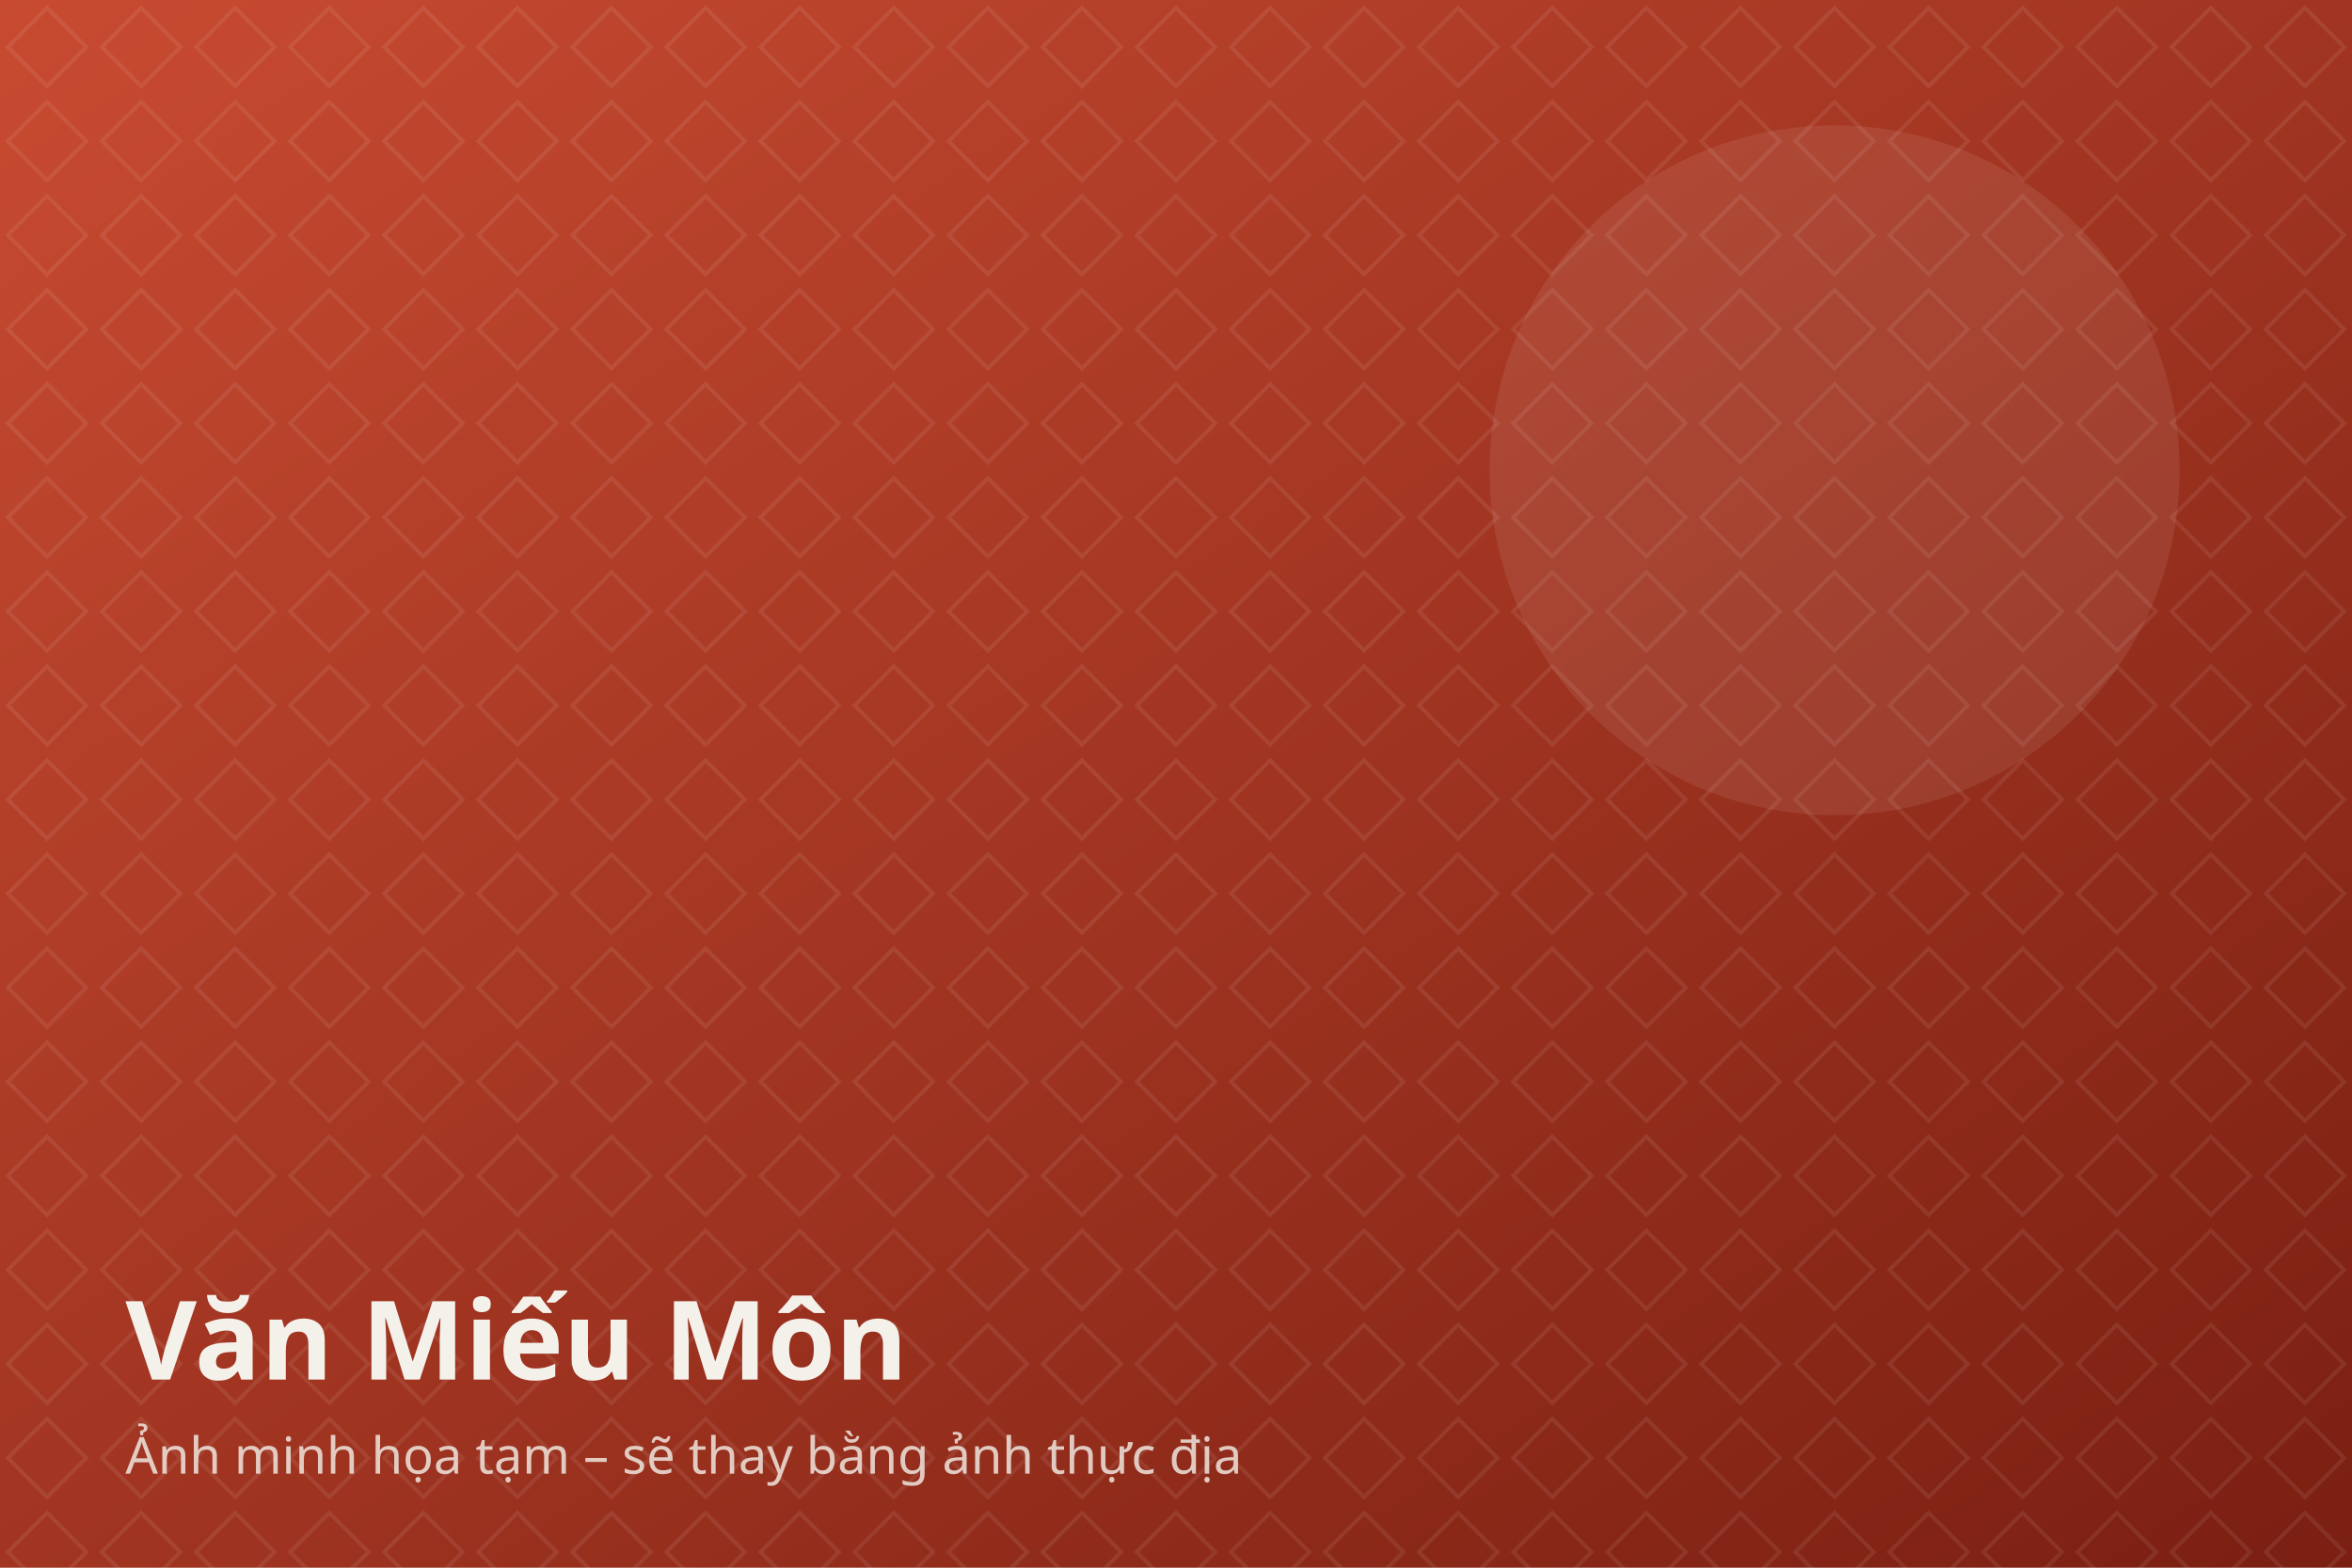
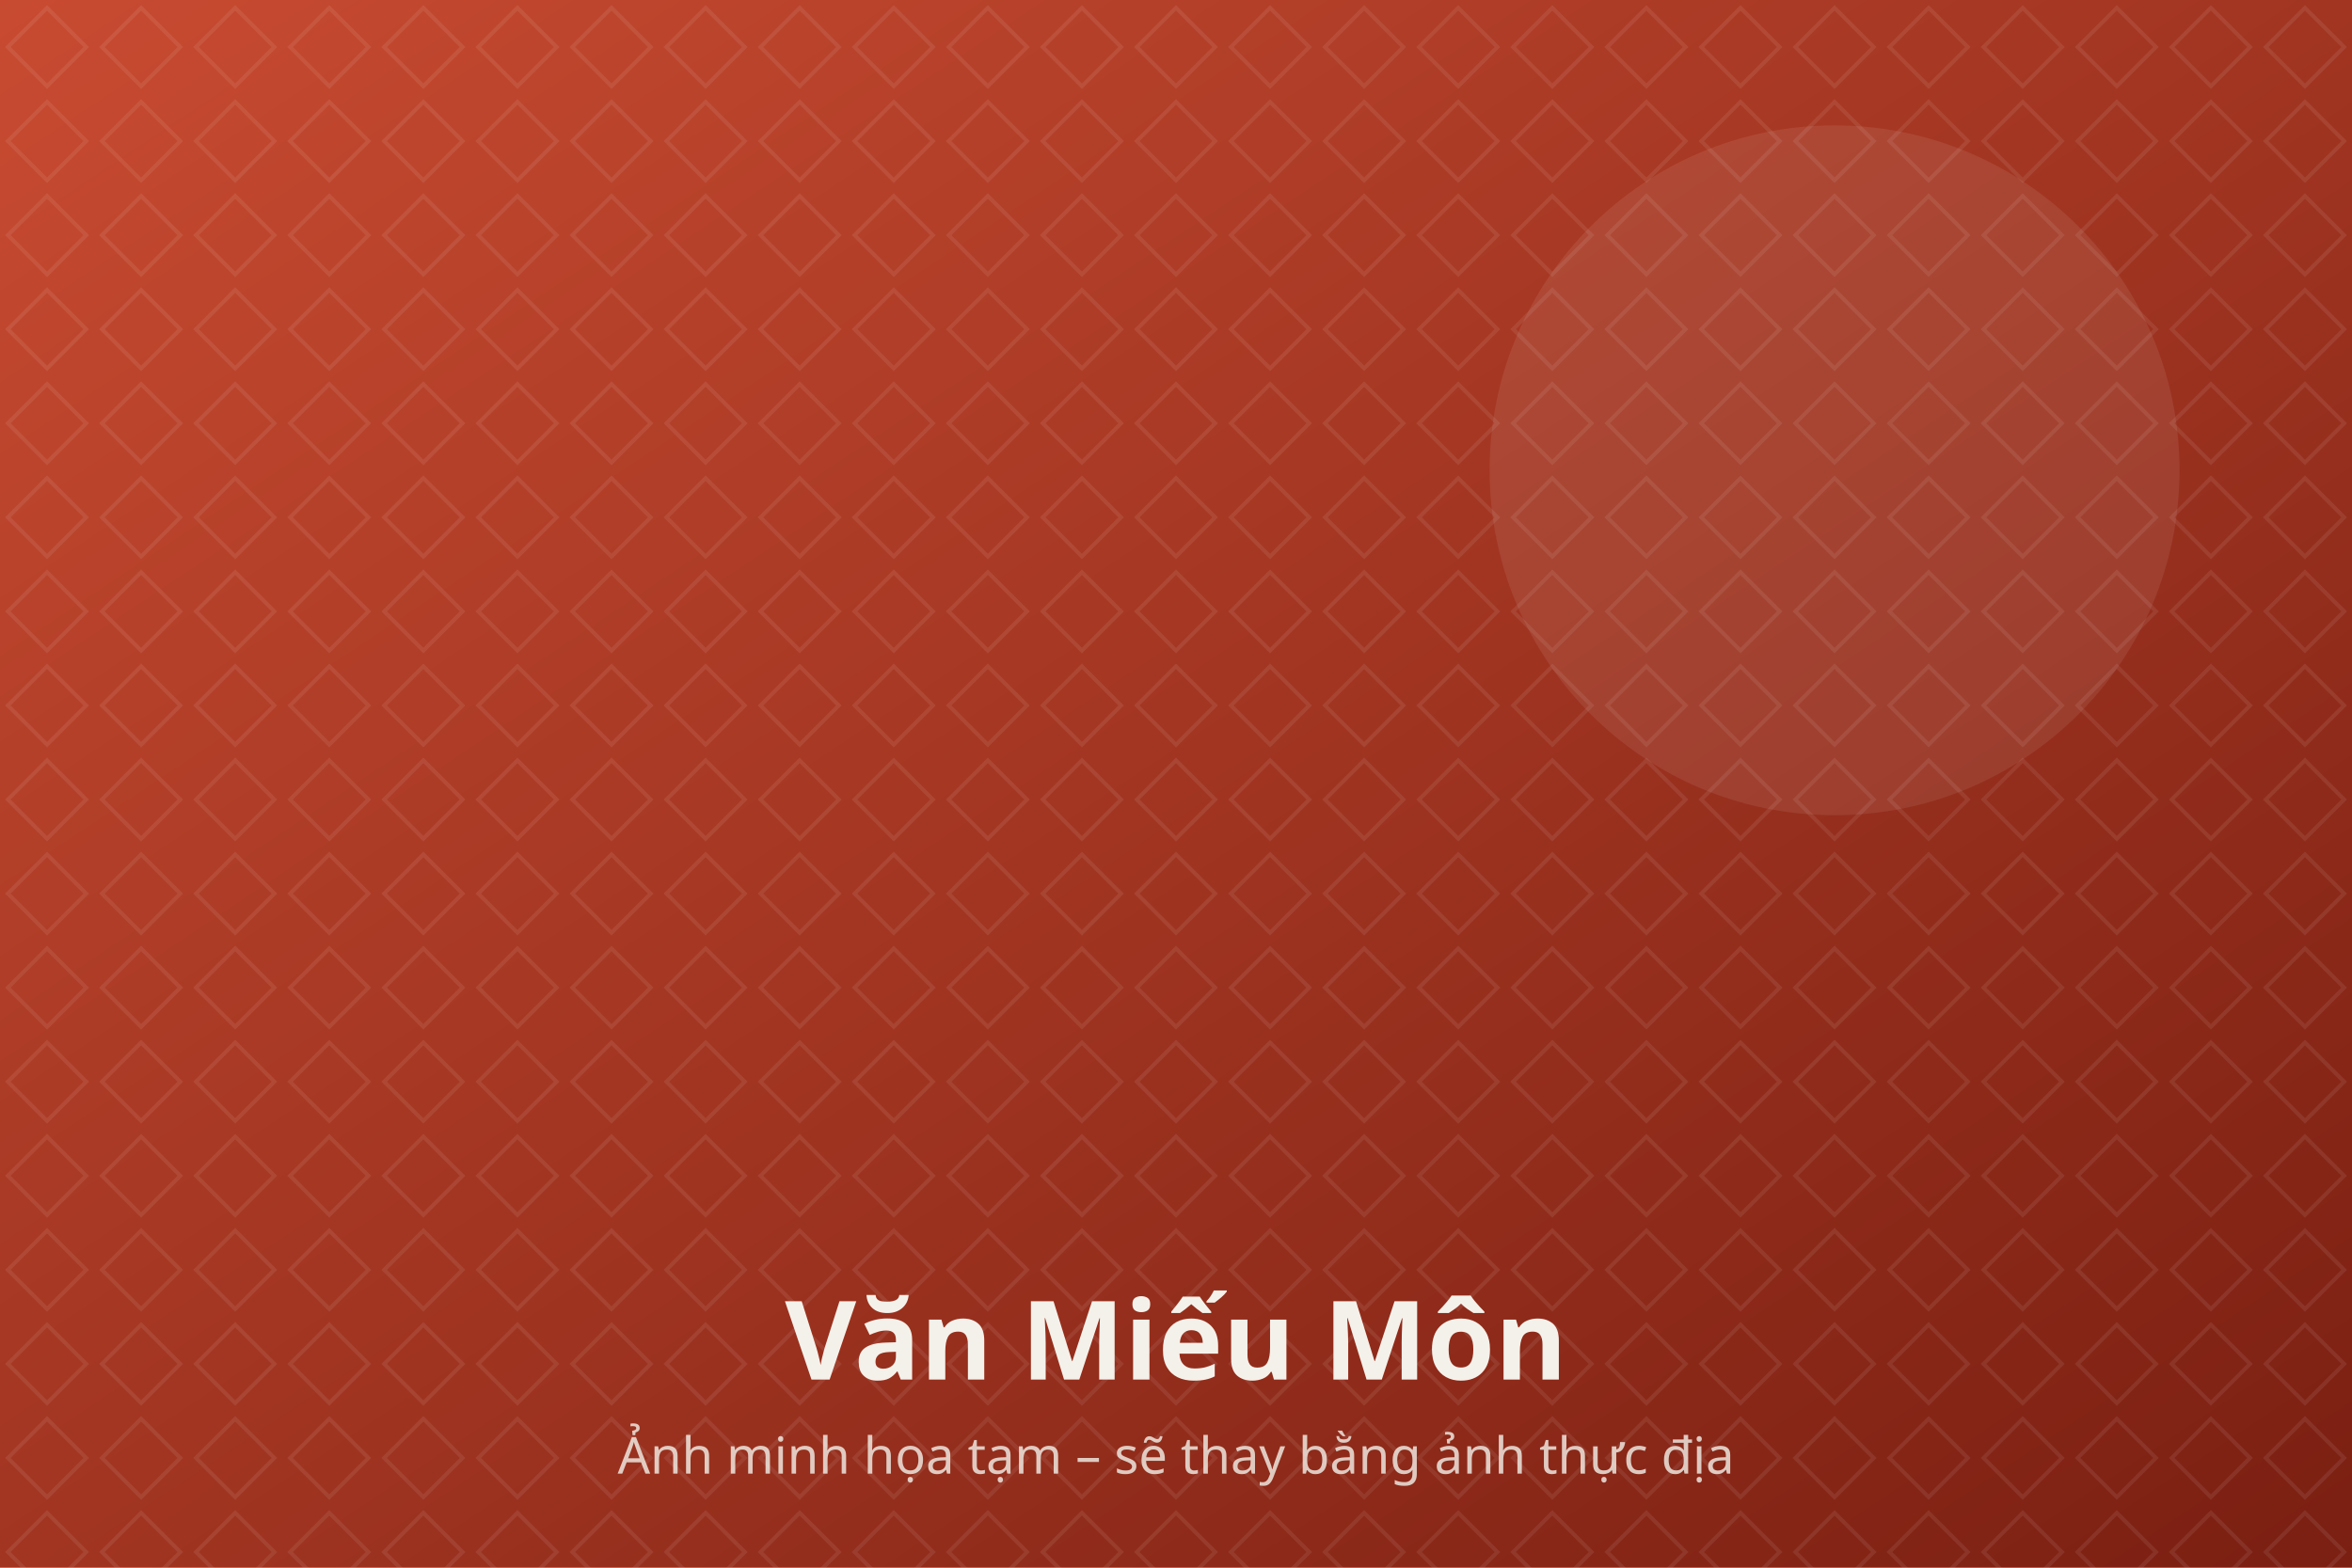
<svg xmlns="http://www.w3.org/2000/svg" viewBox="0 0 1200 800" width="1200" height="800" role="img" aria-label="Văn Miếu Môn">
  <defs>
    <linearGradient id="g" x1="0" y1="0" x2="1" y2="1">
      <stop offset="0" stop-color="#C84B31" />
      <stop offset="1" stop-color="#7A1F12" />
    </linearGradient>
    <pattern id="p" width="48" height="48" patternUnits="userSpaceOnUse">
      <path d="M24 4 44 24 24 44 4 24Z" fill="none" stroke="#fff" stroke-opacity=".08" stroke-width="2" />
    </pattern>
  </defs>
  <rect width="1200" height="800" fill="url(#g)" />
  <rect width="1200" height="800" fill="url(#p)" />
  <circle cx="936" cy="240" r="176" fill="#fff" fill-opacity=".08" />
-   <text x="64" y="704" font-family="Be Vietnam Pro, system-ui, sans-serif" font-size="56" font-weight="800" fill="#F4F1EA">Văn Miếu Môn</text>
-   <text x="64" y="752" font-family="Be Vietnam Pro, system-ui, sans-serif" font-size="26" fill="#F4F1EA" fill-opacity=".8">Ảnh minh họa tạm – sẽ thay bằng ảnh thực địa</text>
+   <text x="600" y="704" text-anchor="middle" font-family="Be Vietnam Pro, system-ui, sans-serif" font-size="56" font-weight="800" fill="#F4F1EA">Văn Miếu Môn</text>
+   <text x="600" y="752" text-anchor="middle" font-family="Be Vietnam Pro, system-ui, sans-serif" font-size="26" fill="#F4F1EA" fill-opacity=".8">Ảnh minh họa tạm – sẽ thay bằng ảnh thực địa</text>
</svg>
